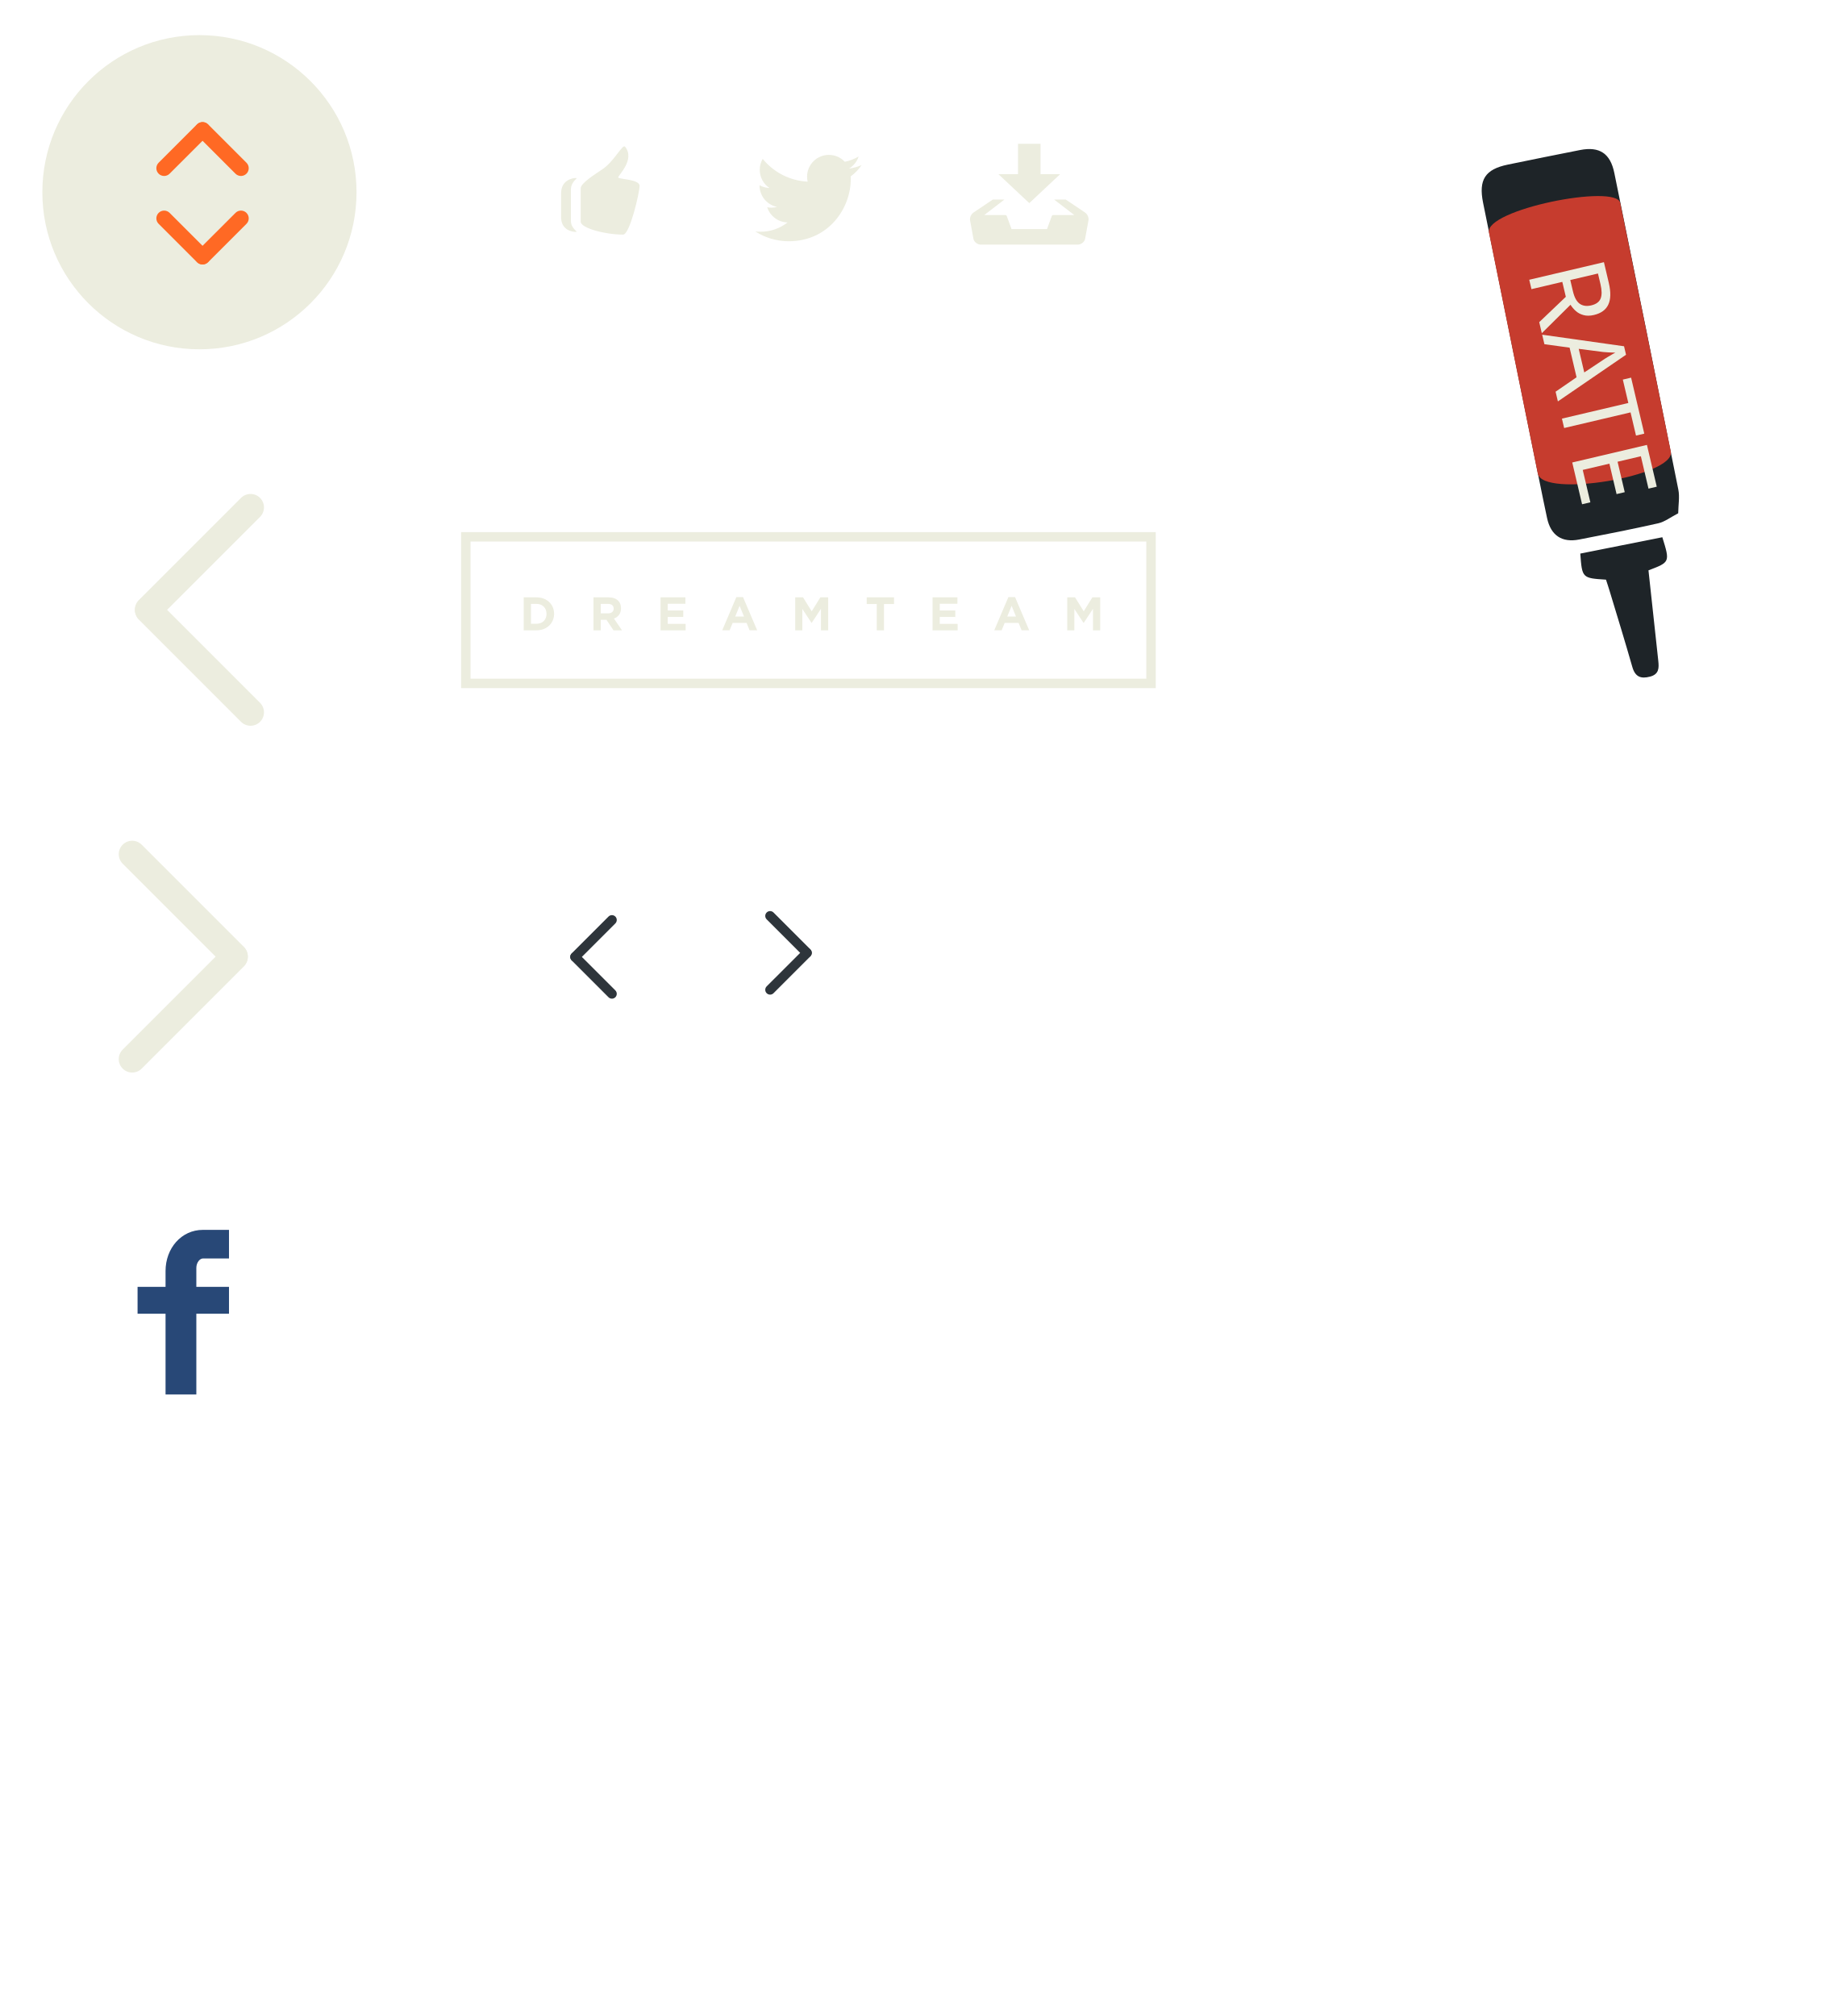
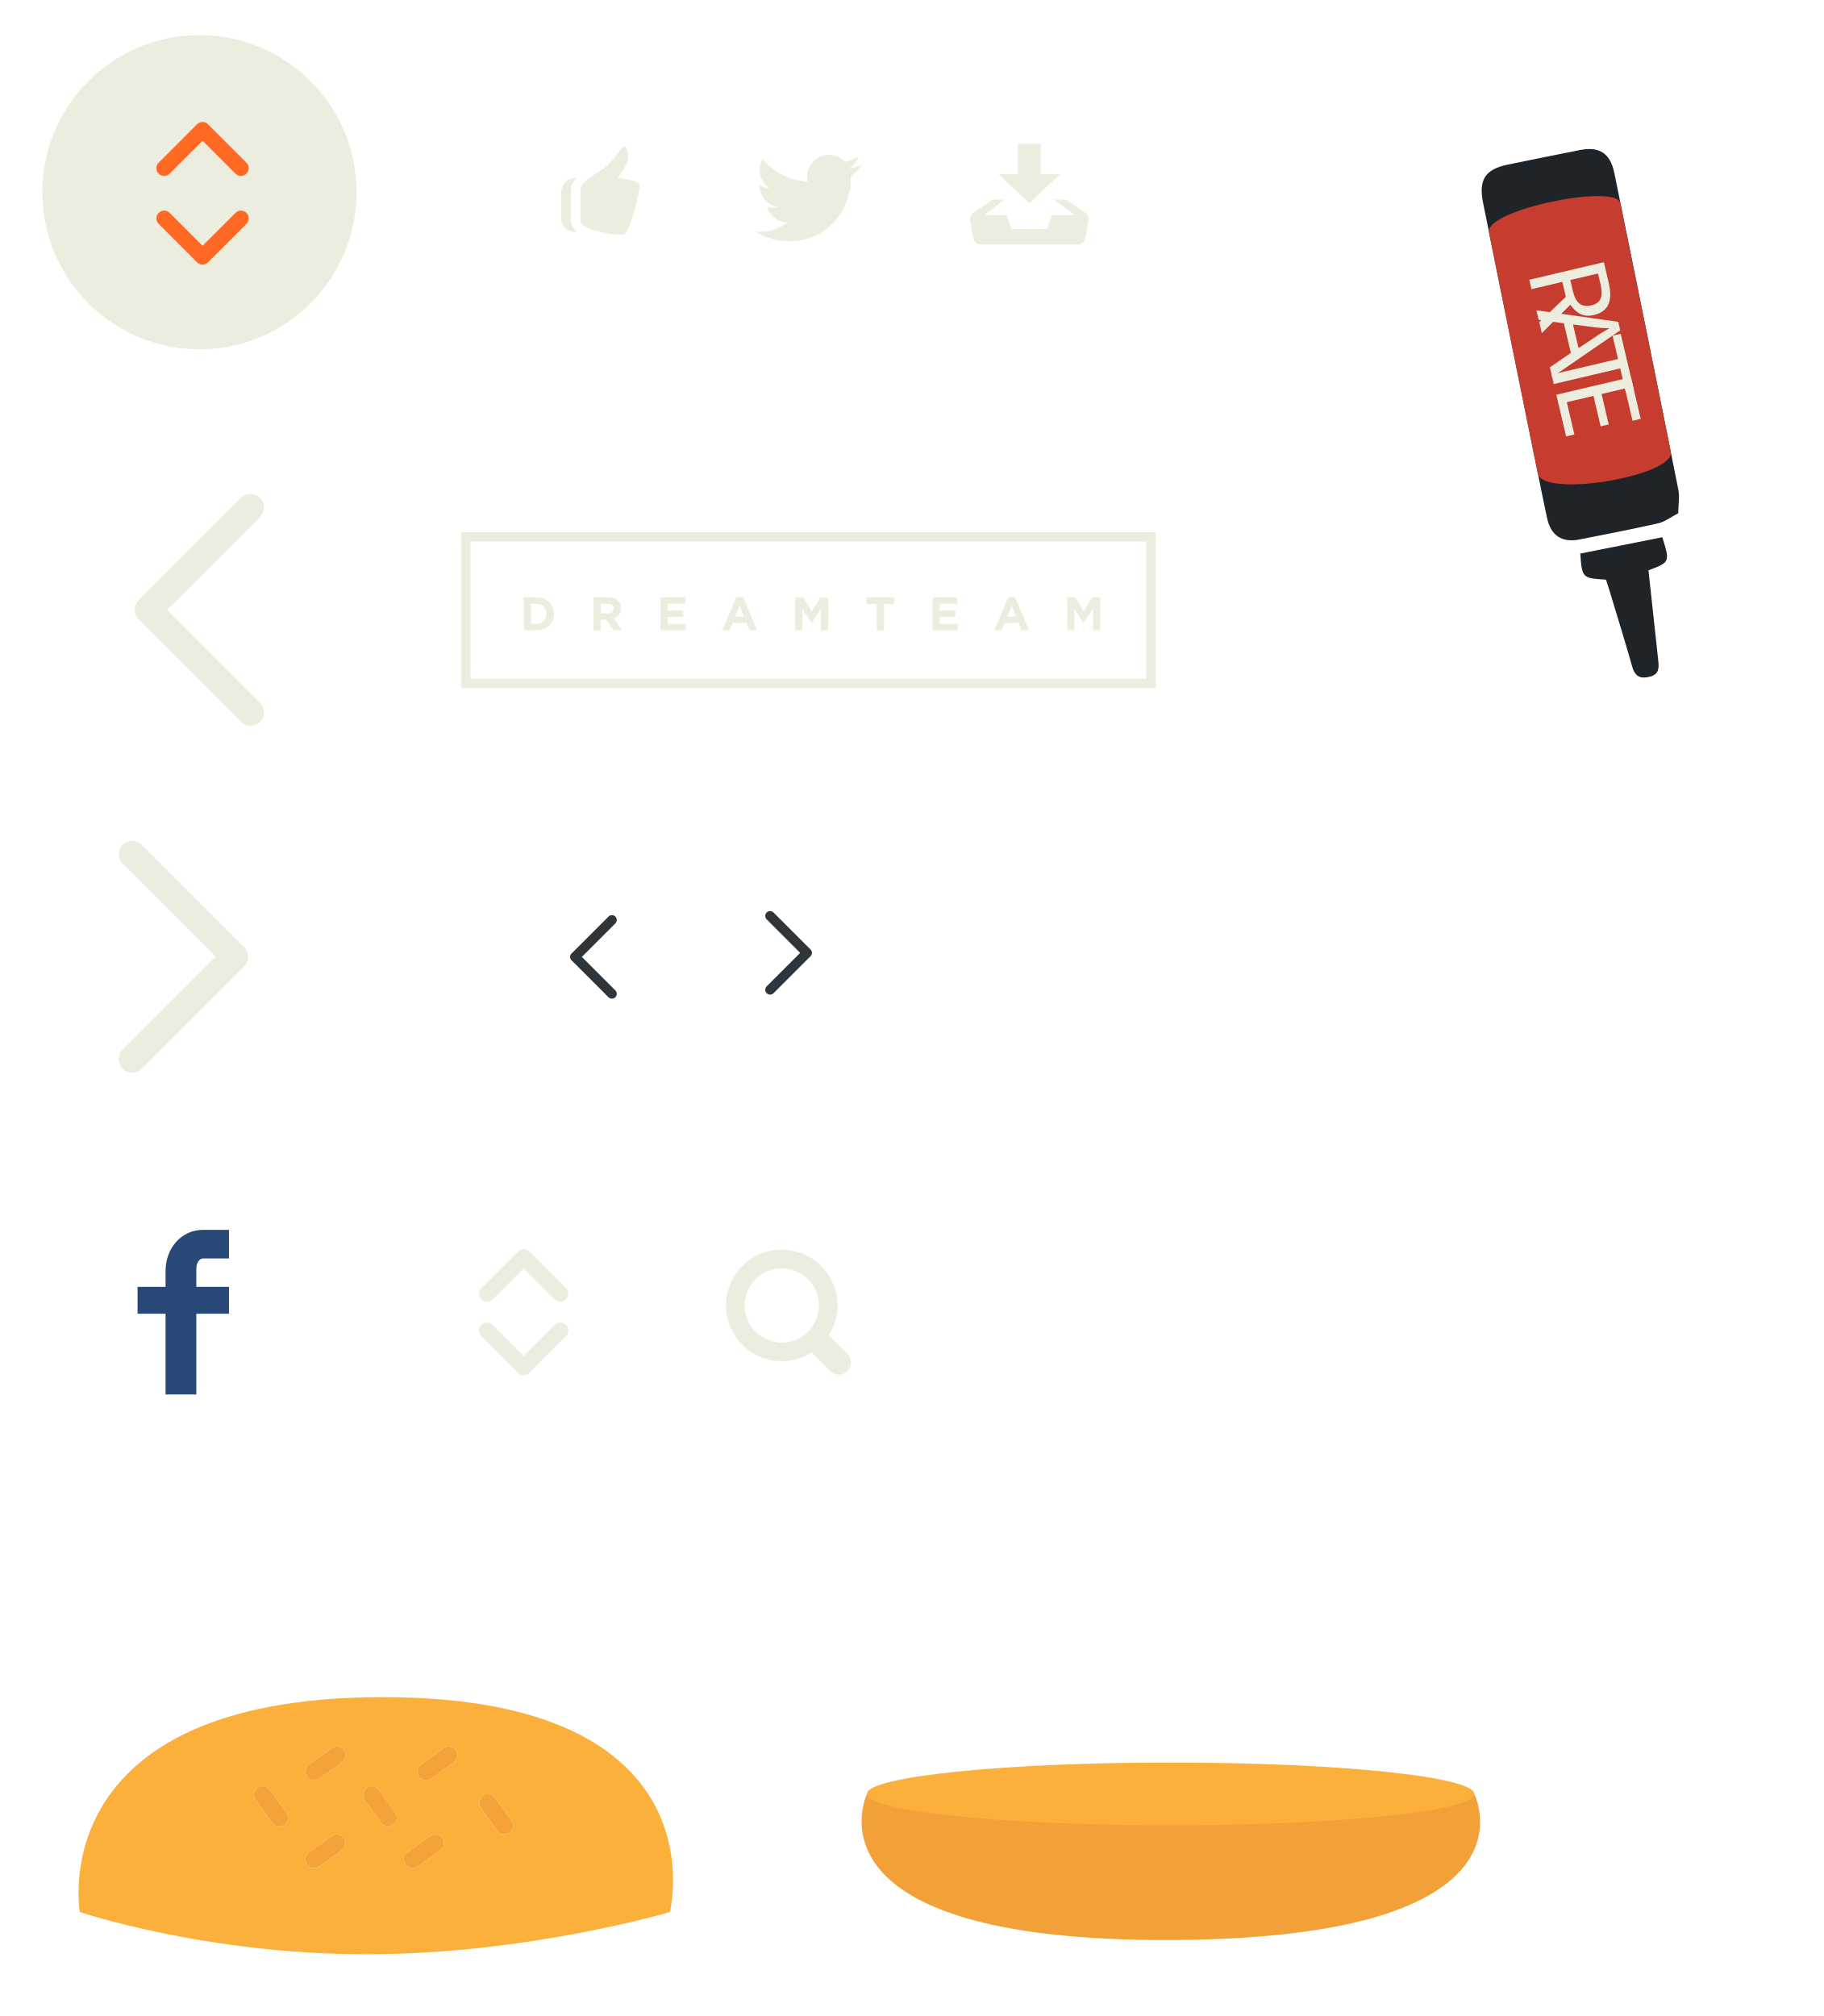
- <svg xmlns="http://www.w3.org/2000/svg" width="271.333" height="300">
+ <svg xmlns="http://www.w3.org/2000/svg" version="1.1" baseProfile="tiny" id="Layer_1" x="0px" y="0px" width="271.333px" height="300px" viewBox="0 0 271.333 300" xml:space="preserve">
  <circle fill="#ECEDDF" cx="29.68" cy="28.603" r="23.377" />
-   <g fill="#FF6924">
-     <line x1="30.127" y1="38.196" x2="24.424" y2="32.494" />
-     <path d="M30.127 39.352c-.295 0-.591-.113-.816-.339l-5.703-5.703c-.452-.45-.452-1.182 0-1.633.451-.452 1.182-.452 1.633 0l5.703 5.703c.452.451.452 1.183 0 1.633-.226.225-.522.339-.817.339z" />
-     <line x1="30.156" y1="38.196" x2="35.86" y2="32.494" />
-     <path d="M30.156 39.352c-.296 0-.591-.113-.817-.339-.45-.45-.45-1.183 0-1.633l5.705-5.703c.45-.452 1.182-.452 1.633 0 .452.451.452 1.183 0 1.633l-5.704 5.703c-.225.225-.521.339-.817.339z" />
+   <g>
+     <line fill="none" x1="30.127" y1="38.196" x2="24.424" y2="32.494" />
+     <path fill="#FF6924" d="M30.127,39.352c-0.295,0-0.591-0.113-0.816-0.339l-5.703-5.703c-0.452-0.45-0.452-1.182,0-1.633   c0.451-0.452,1.182-0.452,1.633,0l5.703,5.703c0.452,0.451,0.452,1.183,0,1.633C30.718,39.238,30.422,39.352,30.127,39.352z" />
+     <line fill="none" x1="30.156" y1="38.196" x2="35.86" y2="32.494" />
+     <path fill="#FF6924" d="M30.156,39.352c-0.296,0-0.591-0.113-0.817-0.339c-0.45-0.45-0.45-1.183,0-1.633l5.705-5.703   c0.45-0.452,1.182-0.452,1.633,0c0.452,0.451,0.452,1.183,0,1.633l-5.704,5.703C30.748,39.238,30.452,39.352,30.156,39.352z" />
  </g>
-   <g fill="#FF6924">
-     <line x1="30.157" y1="19.328" x2="35.86" y2="25.031" />
-     <path d="M30.157 18.173c.296 0 .591.112.817.338l5.702 5.703c.452.451.452 1.183 0 1.634-.451.451-1.183.451-1.633 0l-5.703-5.703c-.451-.451-.451-1.183 0-1.634.226-.226.521-.338.817-.338z" />
-     <line x1="30.128" y1="19.328" x2="24.424" y2="25.031" />
-     <path d="M30.128 18.173c.296 0 .592.112.817.338.45.451.45 1.184 0 1.634l-5.705 5.703c-.451.451-1.182.451-1.633 0-.452-.451-.452-1.184 0-1.634l5.704-5.703c.226-.226.521-.338.817-.338z" />
+   <g>
+     <line fill="none" x1="30.157" y1="19.328" x2="35.86" y2="25.031" />
+     <path fill="#FF6924" d="M30.157,18.173c0.296,0,0.591,0.112,0.817,0.338l5.702,5.703c0.452,0.451,0.452,1.183,0,1.634   c-0.451,0.451-1.183,0.451-1.633,0l-5.703-5.703c-0.451-0.451-0.451-1.183,0-1.634C29.566,18.285,29.861,18.173,30.157,18.173z" />
+     <line fill="none" x1="30.128" y1="19.328" x2="24.424" y2="25.031" />
+     <path fill="#FF6924" d="M30.128,18.173c0.296,0,0.592,0.112,0.817,0.338c0.45,0.451,0.45,1.184,0,1.634l-5.705,5.703   c-0.451,0.451-1.182,0.451-1.633,0c-0.452-0.451-0.452-1.184,0-1.634l5.704-5.703C29.537,18.285,29.832,18.173,30.128,18.173z" />
  </g>
-   <g stroke="#ECEDDF" stroke-width="4" stroke-linecap="round" stroke-linejoin="round" stroke-miterlimit="10" fill="none">
-     <line x1="22.076" y1="90.713" x2="37.284" y2="75.506" />
-     <line x1="22.077" y1="90.791" x2="37.284" y2="106" />
+   <g>
+     <line fill="none" stroke="#ECEDDF" stroke-width="4" stroke-linecap="round" stroke-linejoin="round" stroke-miterlimit="10" x1="22.076" y1="90.713" x2="37.284" y2="75.506" />
+     <line fill="none" stroke="#ECEDDF" stroke-width="4" stroke-linecap="round" stroke-linejoin="round" stroke-miterlimit="10" x1="22.077" y1="90.791" x2="37.284" y2="106" />
  </g>
-   <g stroke="#ECEDDF" stroke-width="4" stroke-linecap="round" stroke-linejoin="round" stroke-miterlimit="10" fill="none">
-     <line x1="34.88" y1="142.397" x2="19.671" y2="157.605" />
-     <line x1="34.879" y1="142.319" x2="19.671" y2="127.111" />
+   <g>
+     <line fill="none" stroke="#ECEDDF" stroke-width="4" stroke-linecap="round" stroke-linejoin="round" stroke-miterlimit="10" x1="34.88" y1="142.397" x2="19.671" y2="157.605" />
+     <line fill="none" stroke="#ECEDDF" stroke-width="4" stroke-linecap="round" stroke-linejoin="round" stroke-miterlimit="10" x1="34.879" y1="142.319" x2="19.671" y2="127.111" />
  </g>
-   <path fill="#ECEDDF" d="M92 26.419c-.096-.258 2.584-2.651 1.021-4.59-.366-.454-1.606 2.17-3.369 3.359-.971.655-3.232 2.051-3.232 2.82v4.992c0 .928 3.585 1.911 6.311 1.911.998 0 2.447-6.258 2.447-7.253 0-.997-3.08-.978-3.178-1.239zm-6.311.07c-.479 0-2.189.291-2.189 2.278v3.536c0 1.986 1.711 2.207 2.189 2.207.48 0-.729-.42-.729-1.65v-4.648c.001-1.291 1.21-1.723.729-1.723z" />
-   <path fill="#ECEDDF" d="M128.215 24.568c-.582.259-1.207.433-1.863.512.67-.401 1.184-1.038 1.427-1.795-.628.371-1.321.642-2.062.787-.59-.632-1.434-1.024-2.367-1.024-1.792 0-3.245 1.452-3.245 3.244 0 .254.028.502.084.739-2.696-.136-5.088-1.427-6.687-3.39-.279.479-.44 1.036-.44 1.631 0 1.125.573 2.119 1.443 2.701-.531-.018-1.032-.163-1.47-.406v.041c0 1.572 1.117 2.883 2.603 3.182-.272.073-.559.113-.854.113-.209 0-.412-.02-.61-.058.413 1.288 1.61 2.228 3.03 2.253-1.11.871-2.509 1.389-4.029 1.389-.262 0-.52-.016-.773-.045 1.436.921 3.141 1.458 4.974 1.458 5.968 0 9.231-4.944 9.231-9.232l-.009-.42c.632-.457 1.182-1.028 1.617-1.68z" />
-   <path fill="#ECEDDF" d="M161.415 31.588l-2.81-1.891h-1.732l3.001 2.303h-3.128c-.09 0-.171.045-.211.117l-.722 1.972h-5.28l-.721-1.972c-.04-.072-.122-.117-.211-.117h-3.128l3.001-2.303h-1.732l-2.81 1.891c-.419.25-.668.825-.556 1.279l.495 2.711c.112.454.609.825 1.104.825h14.395c.495 0 .992-.371 1.104-.825l.495-2.711c.115-.454-.135-1.029-.554-1.279zm-3.652-5.666h-2.913v-4.519h-3.352v4.519h-2.912l4.588 4.305 4.589-4.305z" />
-   <path d="M77.937 88.892h1.914c1.541 0 2.607 1.058 2.607 2.438v.015c0 1.38-1.066 2.452-2.607 2.452h-1.914v-4.905zm1.08.973v2.957h.834c.883 0 1.479-.595 1.479-1.464v-.014c0-.869-.596-1.479-1.479-1.479h-.834zm9.306-.973h2.243c.624 0 1.106.176 1.429.497.273.273.421.659.421 1.122v.014c0 .791-.427 1.289-1.05 1.521l1.197 1.752h-1.262l-1.051-1.569h-.848v1.569h-1.08v-4.906zm2.173 2.381c.525 0 .827-.28.827-.693v-.014c0-.463-.322-.701-.848-.701h-1.072v1.408h1.093zm7.801-2.381h3.7v.96h-2.628v.995h2.312v.96h-2.312v1.03h2.663v.96h-3.735v-4.905zm11.284-.036h.994l2.103 4.94h-1.128l-.448-1.101h-2.075l-.447 1.101h-1.101l2.102-4.94zm1.135 2.887l-.652-1.591-.65 1.591h1.302zm7.626-2.851h1.163l1.289 2.074 1.289-2.074h1.164v4.905h-1.072v-3.202l-1.381 2.095h-.027l-1.367-2.074v3.182h-1.058v-4.906zm12.132.995h-1.493v-.995h4.064v.995h-1.493v3.91h-1.078v-3.91zm8.304-.995h3.7v.96h-2.628v.995h2.312v.96h-2.312v1.03h2.662v.96h-3.734v-4.905zm11.284-.036h.995l2.103 4.94h-1.129l-.447-1.101h-2.074l-.449 1.101h-1.1l2.101-4.94zm1.134 2.887l-.651-1.591-.651 1.591h1.302zm7.627-2.851h1.163l1.289 2.074 1.289-2.074h1.163v4.905h-1.072v-3.202l-1.38 2.095h-.028l-1.366-2.074v3.182h-1.058v-4.906z" fill="#ECEDDF" />
-   <path fill="#ECEDDF" d="M171.993 102.398h-103.371v-23.214h103.371v23.214zm-101.969-1.402h100.566v-20.411h-100.566v20.411z" />
-   <path fill-rule="evenodd" clip-rule="evenodd" fill="#1E2428" d="M249.743 76.38c-1.139.592-2.008 1.273-2.966 1.491-3.903.882-7.838 1.653-11.771 2.415-2.561.499-4.219-.596-4.777-3.193-.792-3.679-1.508-7.384-2.264-11.076-2.418-11.953-4.844-23.896-7.259-35.845-.694-3.438.304-4.983 3.7-5.681 3.578-.731 7.148-1.466 10.736-2.166 2.895-.568 4.504.51 5.096 3.419 3.197 15.696 6.387 31.398 9.523 47.105.221 1.082.002 2.255-.018 3.531z" />
-   <path fill-rule="evenodd" clip-rule="evenodd" fill="#1E2428" d="M247.38 79.946c1.152 3.705 1.152 3.705-2.061 4.927.478 4.473.963 8.98 1.461 13.474.117 1.075.102 1.991-1.219 2.339-1.39.366-2.227.034-2.647-1.444-1.083-3.792-2.243-7.562-3.388-11.333-.166-.56-.357-1.115-.529-1.65-3.549-.226-3.555-.236-3.825-3.881 4.036-.807 8.048-1.604 12.208-2.432z" />
-   <path fill-rule="evenodd" clip-rule="evenodd" fill="#C63C2E" d="M228.846 70.469c-2.423-11.957-4.847-23.896-7.265-35.846-.697-3.438 18.945-7.338 19.533-4.429 2.457 12.074 5.1 24.928 7.528 37.007.728 3.628-19.043 6.958-19.796 3.268z" />
-   <text transform="matrix(.229 .973 -.973 .229 227.222 40.125)" fill="#ECEDDF" font-family="'AlternateGothicCom-No2'" font-size="15.997">RATE</text>
-   <path fill="#284877" d="M34.078 187.272h-3.88c-.465 0-.98.609-.98 1.414v2.812h4.86v3.996h-4.86v12.016h-4.582v-12.016h-4.164v-3.996h4.164v-2.357c0-3.377 2.341-6.125 5.562-6.125h3.88v4.256z" />
-   <path fill="#2E353B" d="M91.064 136.181c.186 0 .367.07.51.211.28.281.28.738 0 1.02l-5.481 5.481c-.28.282-.737.282-1.019 0-.282-.281-.282-.737 0-1.02l5.482-5.481c.139-.141.325-.211.508-.211z" />
-   <path fill="#2E353B" d="M85.582 141.69c.186 0 .369.07.511.211l5.481 5.48c.28.282.28.738 0 1.02-.283.282-.738.282-1.018 0l-5.482-5.48c-.282-.282-.282-.738 0-1.02.139-.14.324-.211.508-.211z" />
-   <path fill="#2E353B" d="M114.602 148.01c-.184 0-.369-.069-.509-.211-.282-.281-.282-.737 0-1.02l5.481-5.48c.279-.282.738-.282 1.018 0 .283.281.283.737 0 1.02l-5.48 5.48c-.141.141-.327.211-.51.211z" />
-   <path fill="#2E353B" d="M120.084 142.501c-.186 0-.37-.071-.51-.211l-5.481-5.481c-.282-.281-.282-.738 0-1.02s.737-.281 1.019 0l5.48 5.481c.281.282.281.737 0 1.02-.141.14-.324.211-.508.211z" />
+   <path fill="#ECEDDF" d="M92,26.419c-0.096-0.258,2.584-2.651,1.021-4.59c-0.366-0.454-1.606,2.17-3.369,3.359  c-0.971,0.655-3.232,2.051-3.232,2.82V33c0,0.928,3.585,1.911,6.311,1.911c0.998,0,2.447-6.258,2.447-7.253  C95.178,26.661,92.098,26.68,92,26.419z M85.689,26.489c-0.479,0-2.189,0.291-2.189,2.278v3.536c0,1.986,1.711,2.207,2.189,2.207  c0.48,0-0.729-0.42-0.729-1.65v-4.648C84.961,26.921,86.17,26.489,85.689,26.489z" />
+   <path fill="#ECEDDF" d="M128.215,24.568c-0.582,0.259-1.207,0.433-1.863,0.512c0.67-0.401,1.184-1.038,1.427-1.795  c-0.628,0.371-1.321,0.642-2.062,0.787c-0.59-0.632-1.434-1.024-2.367-1.024c-1.792,0-3.245,1.452-3.245,3.244  c0,0.254,0.028,0.502,0.084,0.739c-2.696-0.136-5.088-1.427-6.687-3.39c-0.279,0.479-0.44,1.036-0.44,1.631  c0,1.125,0.573,2.119,1.443,2.701c-0.531-0.018-1.032-0.163-1.47-0.406v0.041c0,1.572,1.117,2.883,2.603,3.182  c-0.272,0.073-0.559,0.113-0.854,0.113c-0.209,0-0.412-0.02-0.61-0.058c0.413,1.288,1.61,2.228,3.03,2.253  c-1.11,0.871-2.509,1.389-4.029,1.389c-0.262,0-0.52-0.016-0.773-0.045c1.436,0.921,3.141,1.458,4.974,1.458  c5.968,0,9.231-4.944,9.231-9.232l-0.009-0.42C127.23,25.791,127.78,25.22,128.215,24.568z" />
+   <path fill="#ECEDDF" d="M161.415,31.588l-2.81-1.891h-1.731l3,2.303h-3.127c-0.09,0-0.172,0.045-0.211,0.117l-0.723,1.972h-5.279  l-0.722-1.972c-0.04-0.072-0.122-0.117-0.211-0.117h-3.128l3.001-2.303h-1.731l-2.811,1.891c-0.419,0.25-0.668,0.825-0.557,1.279  l0.496,2.711c0.111,0.454,0.608,0.825,1.104,0.825h14.395c0.496,0,0.992-0.371,1.104-0.825l0.495-2.711  C162.084,32.413,161.834,31.838,161.415,31.588L161.415,31.588z M157.763,25.922h-2.913v-4.519h-3.352v4.519h-2.912l4.588,4.305  L157.763,25.922z" />
+   <path fill="#ECEDDF" d="M77.937,88.892h1.914c1.541,0,2.607,1.058,2.607,2.438v0.015c0,1.38-1.066,2.452-2.607,2.452h-1.914V88.892z   M79.017,89.865v2.957h0.834c0.883,0,1.479-0.595,1.479-1.464v-0.014c0-0.869-0.596-1.479-1.479-1.479H79.017z M88.323,88.892h2.243  c0.624,0,1.106,0.176,1.429,0.497c0.273,0.273,0.421,0.659,0.421,1.122v0.014c0,0.791-0.427,1.289-1.05,1.521l1.197,1.752h-1.262  l-1.051-1.569h-0.848v1.569h-1.08v-4.906H88.323z M90.496,91.273c0.525,0,0.827-0.28,0.827-0.693v-0.014  c0-0.463-0.322-0.701-0.848-0.701h-1.072v1.408H90.496z M98.297,88.892h3.7v0.96h-2.628v0.995h2.312v0.96h-2.312v1.03h2.663v0.96  h-3.735V88.892z M109.581,88.856h0.994l2.103,4.94h-1.128l-0.448-1.101h-2.075l-0.447,1.101h-1.101L109.581,88.856z M110.716,91.743  l-0.652-1.591l-0.65,1.591H110.716z M118.342,88.892h1.163l1.289,2.074l1.289-2.074h1.164v4.905h-1.072v-3.202l-1.381,2.095h-0.027  l-1.367-2.074v3.182h-1.058V88.892L118.342,88.892z M130.474,89.887h-1.493v-0.995h4.064v0.995h-1.493v3.91h-1.078V89.887z   M138.778,88.892h3.7v0.96h-2.628v0.995h2.312v0.96h-2.312v1.03h2.662v0.96h-3.734V88.892z M150.062,88.856h0.995l2.104,4.94h-1.13  l-0.446-1.101h-2.074l-0.449,1.101h-1.1L150.062,88.856L150.062,88.856z M151.196,91.743l-0.65-1.591l-0.651,1.591H151.196z   M158.823,88.892h1.163l1.289,2.074l1.289-2.074h1.163v4.905h-1.072v-3.202l-1.38,2.095h-0.028l-1.365-2.074v3.182h-1.059V88.892  L158.823,88.892z" />
+   <path fill="#ECEDDF" d="M171.993,102.398H68.622V79.184h103.371V102.398z M70.024,100.996H170.59V80.585H70.024V100.996z" />
+   <path fill="#1E2428" d="M249.743,76.38c-1.139,0.592-2.008,1.273-2.966,1.491c-3.903,0.882-7.838,1.653-11.771,2.415  c-2.562,0.499-4.219-0.596-4.777-3.193c-0.792-3.679-1.508-7.384-2.264-11.076c-2.418-11.953-4.844-23.896-7.26-35.845  c-0.693-3.438,0.305-4.983,3.7-5.681c3.578-0.731,7.148-1.466,10.736-2.166c2.896-0.568,4.504,0.51,5.096,3.419  c3.197,15.696,6.388,31.398,9.522,47.105C249.982,73.931,249.763,75.104,249.743,76.38L249.743,76.38z" />
+   <path fill="#1E2428" d="M247.379,79.946c1.152,3.705,1.152,3.705-2.061,4.927c0.479,4.473,0.963,8.98,1.461,13.474  c0.117,1.075,0.102,1.991-1.219,2.339c-1.391,0.366-2.227,0.034-2.646-1.444c-1.084-3.792-2.244-7.562-3.389-11.333  c-0.166-0.56-0.357-1.115-0.529-1.65c-3.549-0.226-3.555-0.236-3.824-3.881C239.208,81.571,243.22,80.774,247.379,79.946z" />
+   <path fill="#C63C2E" d="M228.846,70.469c-2.424-11.957-4.848-23.896-7.266-35.846c-0.697-3.438,18.945-7.338,19.533-4.429  c2.457,12.074,5.1,24.928,7.528,37.007C249.37,70.829,229.599,74.159,228.846,70.469z" />
+   <text transform="matrix(0.2291 0.9734 -0.9734 0.2291 227.2231 40.125)" fill="#ECEDDF" font-family="'AlternateGothicCom-No2'" font-size="15.99">R</text>
+   <text transform="matrix(0.2291 0.9734 -0.9734 0.2291 228.647 46.1797)" fill="#ECEDDF" font-family="'AlternateGothicCom-No2'" font-size="15.99">A</text>
+   <text transform="matrix(0.2291 0.9734 -0.9734 0.2291 230.0474 52.126)" fill="#ECEDDF" font-family="'AlternateGothicCom-No2'" font-size="15.99">T</text>
+   <text transform="matrix(0.2291 0.9734 -0.9734 0.2291 231.2485 57.2314)" fill="#ECEDDF" font-family="'AlternateGothicCom-No2'" font-size="15.99">E</text>
+   <path fill="#284877" d="M34.078,187.271h-3.88c-0.465,0-0.98,0.609-0.98,1.414v2.812h4.86v3.996h-4.86v12.016h-4.582v-12.016h-4.164  v-3.996h4.164v-2.357c0-3.377,2.341-6.125,5.562-6.125h3.88V187.271z" />
+   <path fill="#2E353B" d="M91.064,136.181c0.186,0,0.367,0.07,0.51,0.211c0.28,0.281,0.28,0.738,0,1.02l-5.481,5.481  c-0.28,0.282-0.737,0.282-1.019,0c-0.282-0.281-0.282-0.737,0-1.02l5.482-5.481C90.695,136.251,90.881,136.181,91.064,136.181z" />
+   <path fill="#2E353B" d="M85.582,141.69c0.186,0,0.369,0.07,0.511,0.211l5.481,5.48c0.28,0.282,0.28,0.738,0,1.02  c-0.283,0.282-0.738,0.282-1.018,0l-5.482-5.48c-0.282-0.282-0.282-0.738,0-1.02C85.213,141.761,85.398,141.69,85.582,141.69z" />
+   <path fill="#2E353B" d="M114.602,148.01c-0.184,0-0.369-0.069-0.509-0.211c-0.282-0.281-0.282-0.737,0-1.02l5.481-5.48  c0.279-0.282,0.738-0.282,1.018,0c0.283,0.281,0.283,0.737,0,1.02l-5.48,5.48C114.971,147.94,114.785,148.01,114.602,148.01z" />
+   <path fill="#2E353B" d="M120.084,142.501c-0.186,0-0.37-0.071-0.51-0.211l-5.481-5.481c-0.282-0.281-0.282-0.738,0-1.02  c0.282-0.282,0.737-0.281,1.019,0l5.48,5.481c0.281,0.282,0.281,0.737,0,1.02C120.451,142.43,120.268,142.501,120.084,142.501z" />
+   <g>
+     <g>
+       <path fill="#ECEDDF" d="M83.394,193.709c-0.303,0-0.604-0.115-0.836-0.346l-5.444-5.443c-0.461-0.463-0.461-1.211,0-1.672    c0.463-0.463,1.211-0.463,1.674,0l5.441,5.443c0.463,0.461,0.463,1.209,0,1.672C84,193.594,83.697,193.709,83.394,193.709z" />
+     </g>
+     <g>
+       <path fill="#ECEDDF" d="M72.479,193.709c-0.303,0-0.605-0.115-0.836-0.346c-0.463-0.463-0.463-1.211,0-1.672l5.443-5.443    c0.461-0.463,1.209-0.463,1.672,0c0.461,0.461,0.461,1.209,0,1.672l-5.444,5.443C73.085,193.594,72.782,193.709,72.479,193.709z" />
+     </g>
+   </g>
+   <g>
+     <g>
+       <path fill="#ECEDDF" d="M72.479,196.816c0.303,0,0.604,0.115,0.836,0.348l5.444,5.443c0.461,0.461,0.461,1.209,0,1.672    c-0.463,0.461-1.211,0.461-1.674,0l-5.441-5.443c-0.463-0.463-0.463-1.211,0-1.672C71.874,196.932,72.177,196.816,72.479,196.816z    " />
+     </g>
+     <g>
+       <path fill="#ECEDDF" d="M83.394,196.816c0.303,0,0.605,0.115,0.836,0.348c0.463,0.461,0.463,1.209,0,1.672l-5.443,5.443    c-0.461,0.461-1.209,0.461-1.672,0c-0.461-0.463-0.461-1.211,0-1.672l5.444-5.443C82.789,196.932,83.091,196.816,83.394,196.816z" />
+     </g>
+   </g>
+   <path fill="#ECEDDF" d="M126.114,201.473l-2.775-2.776c0.816-1.284,1.297-2.804,1.297-4.439c-0.002-4.583-3.715-8.298-8.299-8.298  c-4.584,0-8.297,3.715-8.297,8.298c0,4.584,3.713,8.298,8.297,8.299c1.635,0,3.155-0.48,4.44-1.296l2.775,2.776  c0.709,0.707,1.855,0.707,2.562,0C126.823,203.327,126.823,202.18,126.114,201.473z M112.428,198.165  c-1.001-1.004-1.617-2.377-1.618-3.907c0.001-1.53,0.617-2.904,1.618-3.908c1.004-1.002,2.379-1.618,3.908-1.618  c1.532,0,2.905,0.616,3.909,1.618c1.002,1.004,1.619,2.378,1.619,3.908s-0.617,2.903-1.619,3.907  c-1.004,1.002-2.377,1.618-3.909,1.619C114.807,199.783,113.434,199.167,112.428,198.165z" />
+   <g>
+     <g id="XMLID_12_">
+       <g>
+         <path fill="#FBB03B" d="M56.965,252.551c50.842,0,42.717,31.973,42.717,31.973s-21.16,6.289-45.174,6.289     c-24.013,0-42.623-6.289-42.623-6.289S6.117,252.551,56.965,252.551z M75.827,272.725c0.578-0.42,0.709-1.232,0.287-1.811     l-2.451-3.385c-0.42-0.581-1.229-0.709-1.809-0.289c-0.346,0.252-0.535,0.647-0.535,1.05c0,0.263,0.08,0.528,0.248,0.761     l2.449,3.38C74.438,273.012,75.245,273.144,75.827,272.725z M67.543,262.241c0.58-0.42,0.711-1.229,0.293-1.803     c-0.42-0.583-1.229-0.715-1.807-0.294l-3.387,2.451c-0.578,0.419-0.709,1.229-0.291,1.808c0.256,0.353,0.65,0.536,1.051,0.536     c0.268,0,0.529-0.08,0.762-0.247L67.543,262.241z M65.534,275.314c0.582-0.424,0.709-1.231,0.289-1.809     c-0.42-0.58-1.229-0.713-1.809-0.293l-3.383,2.453c-0.578,0.418-0.709,1.229-0.291,1.806c0.254,0.353,0.65,0.538,1.051,0.538     c0.264,0,0.529-0.082,0.758-0.248L65.534,275.314z M58.528,271.535c0.582-0.42,0.711-1.229,0.291-1.81l-2.452-3.382     c-0.418-0.583-1.227-0.711-1.809-0.289c-0.348,0.252-0.535,0.647-0.535,1.051c0,0.263,0.078,0.525,0.246,0.756l2.448,3.382     C57.141,271.824,57.948,271.956,58.528,271.535z M50.885,262.241c0.582-0.42,0.71-1.229,0.293-1.803     c-0.422-0.583-1.23-0.715-1.809-0.294l-3.385,2.451c-0.578,0.419-0.709,1.229-0.291,1.808c0.254,0.353,0.652,0.536,1.053,0.536     c0.261,0,0.523-0.08,0.756-0.247L50.885,262.241z M50.885,275.314c0.582-0.424,0.71-1.231,0.293-1.809     c-0.422-0.58-1.23-0.713-1.809-0.293l-3.385,2.453c-0.578,0.418-0.709,1.229-0.291,1.806c0.254,0.353,0.652,0.538,1.053,0.538     c0.261,0,0.523-0.082,0.756-0.248L50.885,275.314z M42.316,271.535c0.576-0.42,0.709-1.229,0.287-1.81l-2.455-3.382     c-0.416-0.583-1.227-0.711-1.804-0.289c-0.352,0.252-0.538,0.647-0.538,1.051c0,0.263,0.082,0.525,0.246,0.756l2.451,3.382     C40.926,271.824,41.734,271.956,42.316,271.535z" />
+         <path fill="#F4A338" d="M76.114,270.914c0.422,0.578,0.291,1.391-0.287,1.811c-0.582,0.419-1.389,0.287-1.811-0.294l-2.449-3.38     c-0.168-0.232-0.248-0.498-0.248-0.761c0-0.402,0.189-0.798,0.535-1.05c0.58-0.42,1.389-0.292,1.809,0.289L76.114,270.914z" />
+         <path fill="#F4A338" d="M67.836,260.438c0.418,0.573,0.287,1.383-0.293,1.803l-3.379,2.451c-0.232,0.167-0.494,0.247-0.762,0.247     c-0.4,0-0.795-0.184-1.051-0.536c-0.418-0.578-0.287-1.389,0.291-1.808l3.387-2.451     C66.608,259.724,67.417,259.855,67.836,260.438z" />
+         <path fill="#F4A338" d="M65.823,273.506c0.42,0.577,0.293,1.385-0.289,1.809l-3.385,2.447c-0.229,0.166-0.494,0.248-0.758,0.248     c-0.4,0-0.797-0.186-1.051-0.538c-0.418-0.577-0.287-1.388,0.291-1.806l3.383-2.453     C64.594,272.793,65.403,272.926,65.823,273.506z" />
+         <path fill="#F4A338" d="M58.819,269.726c0.42,0.58,0.291,1.39-0.291,1.81c-0.58,0.421-1.387,0.289-1.811-0.292l-2.448-3.382     c-0.168-0.23-0.246-0.493-0.246-0.756c0-0.403,0.188-0.799,0.535-1.051c0.582-0.422,1.391-0.294,1.809,0.289L58.819,269.726z" />
+         <path fill="#F4A338" d="M51.178,260.438c0.417,0.573,0.289,1.383-0.293,1.803l-3.383,2.451c-0.232,0.167-0.495,0.247-0.756,0.247     c-0.4,0-0.799-0.184-1.053-0.536c-0.418-0.578-0.287-1.389,0.291-1.808l3.385-2.451     C49.947,259.724,50.756,259.855,51.178,260.438z" />
+         <path fill="#F4A338" d="M51.178,273.506c0.417,0.577,0.289,1.385-0.293,1.809l-3.383,2.447c-0.232,0.166-0.495,0.248-0.756,0.248     c-0.4,0-0.799-0.186-1.053-0.538c-0.418-0.577-0.287-1.388,0.291-1.806l3.385-2.453     C49.947,272.793,50.756,272.926,51.178,273.506z" />
+         <path fill="#F4A338" d="M42.604,269.726c0.422,0.58,0.289,1.39-0.287,1.81c-0.582,0.421-1.391,0.289-1.812-0.292l-2.451-3.382     c-0.164-0.23-0.246-0.493-0.246-0.756c0-0.403,0.187-0.799,0.538-1.051c0.577-0.422,1.388-0.294,1.804,0.289L42.604,269.726z" />
+       </g>
+     </g>
+   </g>
+   <g>
+     <g>
+       <g>
+         <path fill="#F2A138" d="M129.02,266.95c0,0-10.628,22.018,45.367,21.74c55.994-0.272,45.002-21.74,45.002-21.74     s-23.031,4.17-45.002,4.17S129.02,266.95,129.02,266.95z" />
+       </g>
+     </g>
+   </g>
+   <g>
+     <path fill="#FBB03B" d="M219.388,266.95c0,2.578-20.229,4.666-45.182,4.666s-45.187-2.088-45.187-4.666   c0-2.576,20.234-4.667,45.187-4.667S219.388,264.374,219.388,266.95z" />
+   </g>
</svg>
